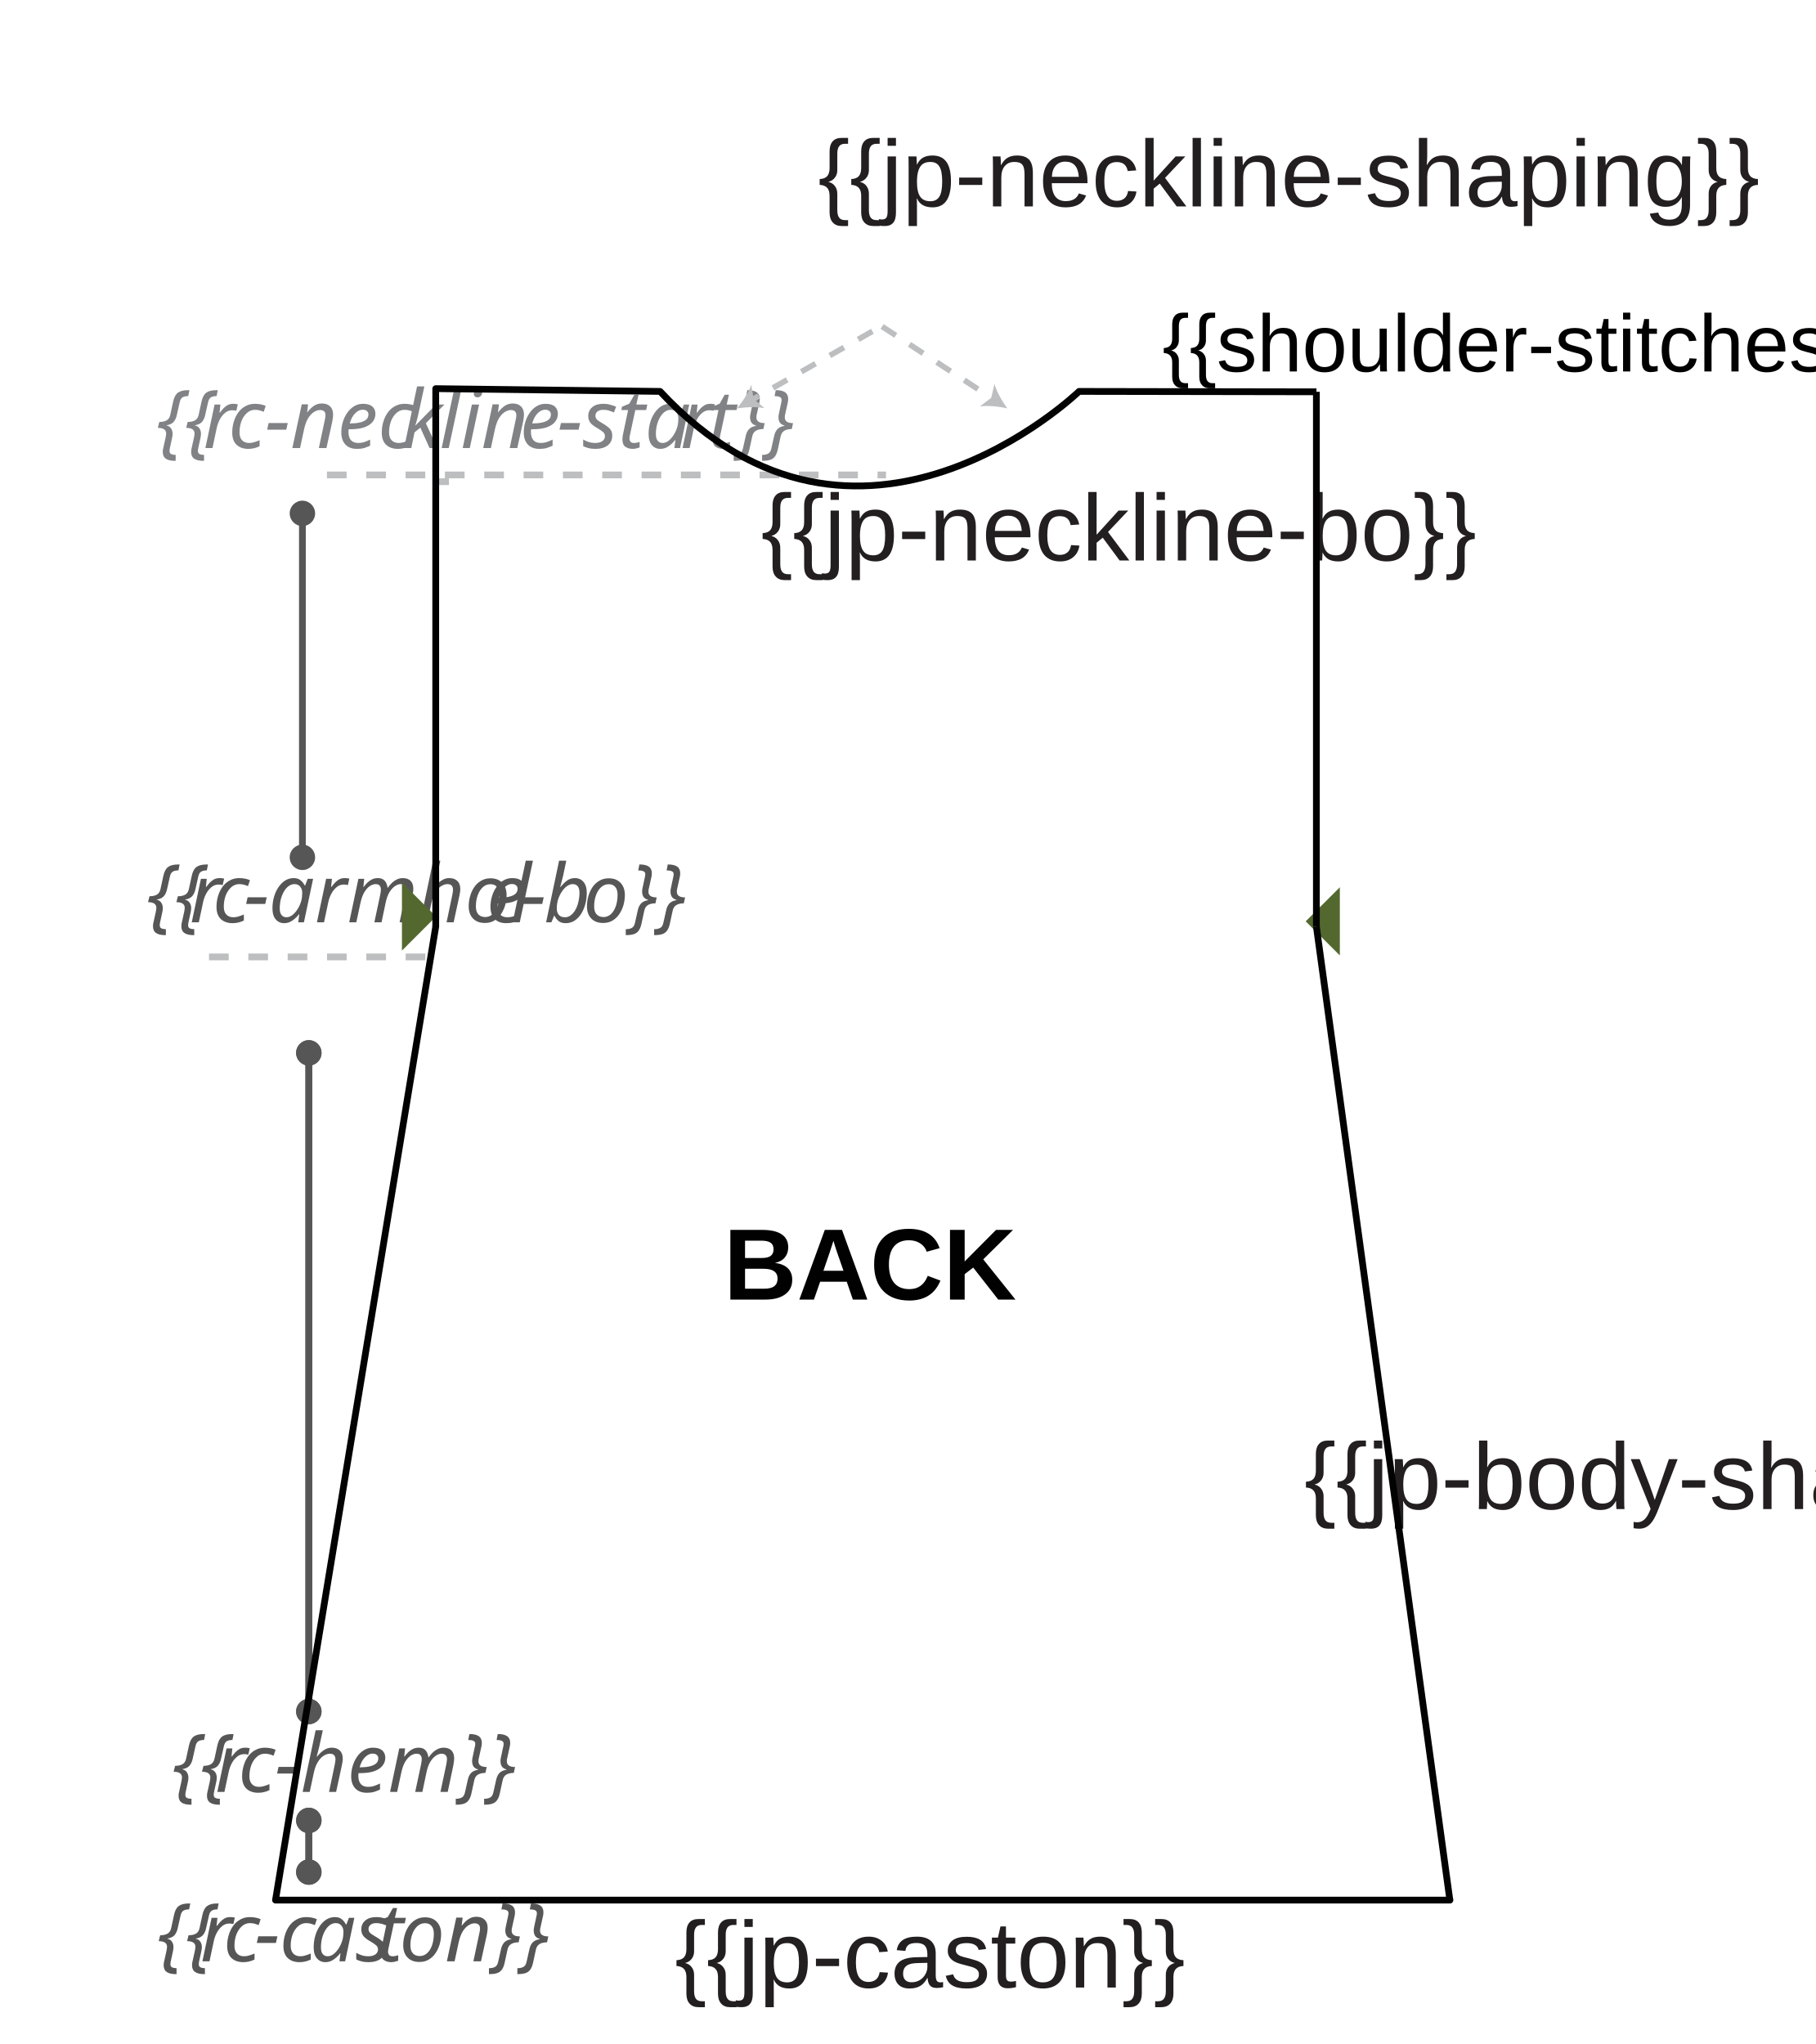
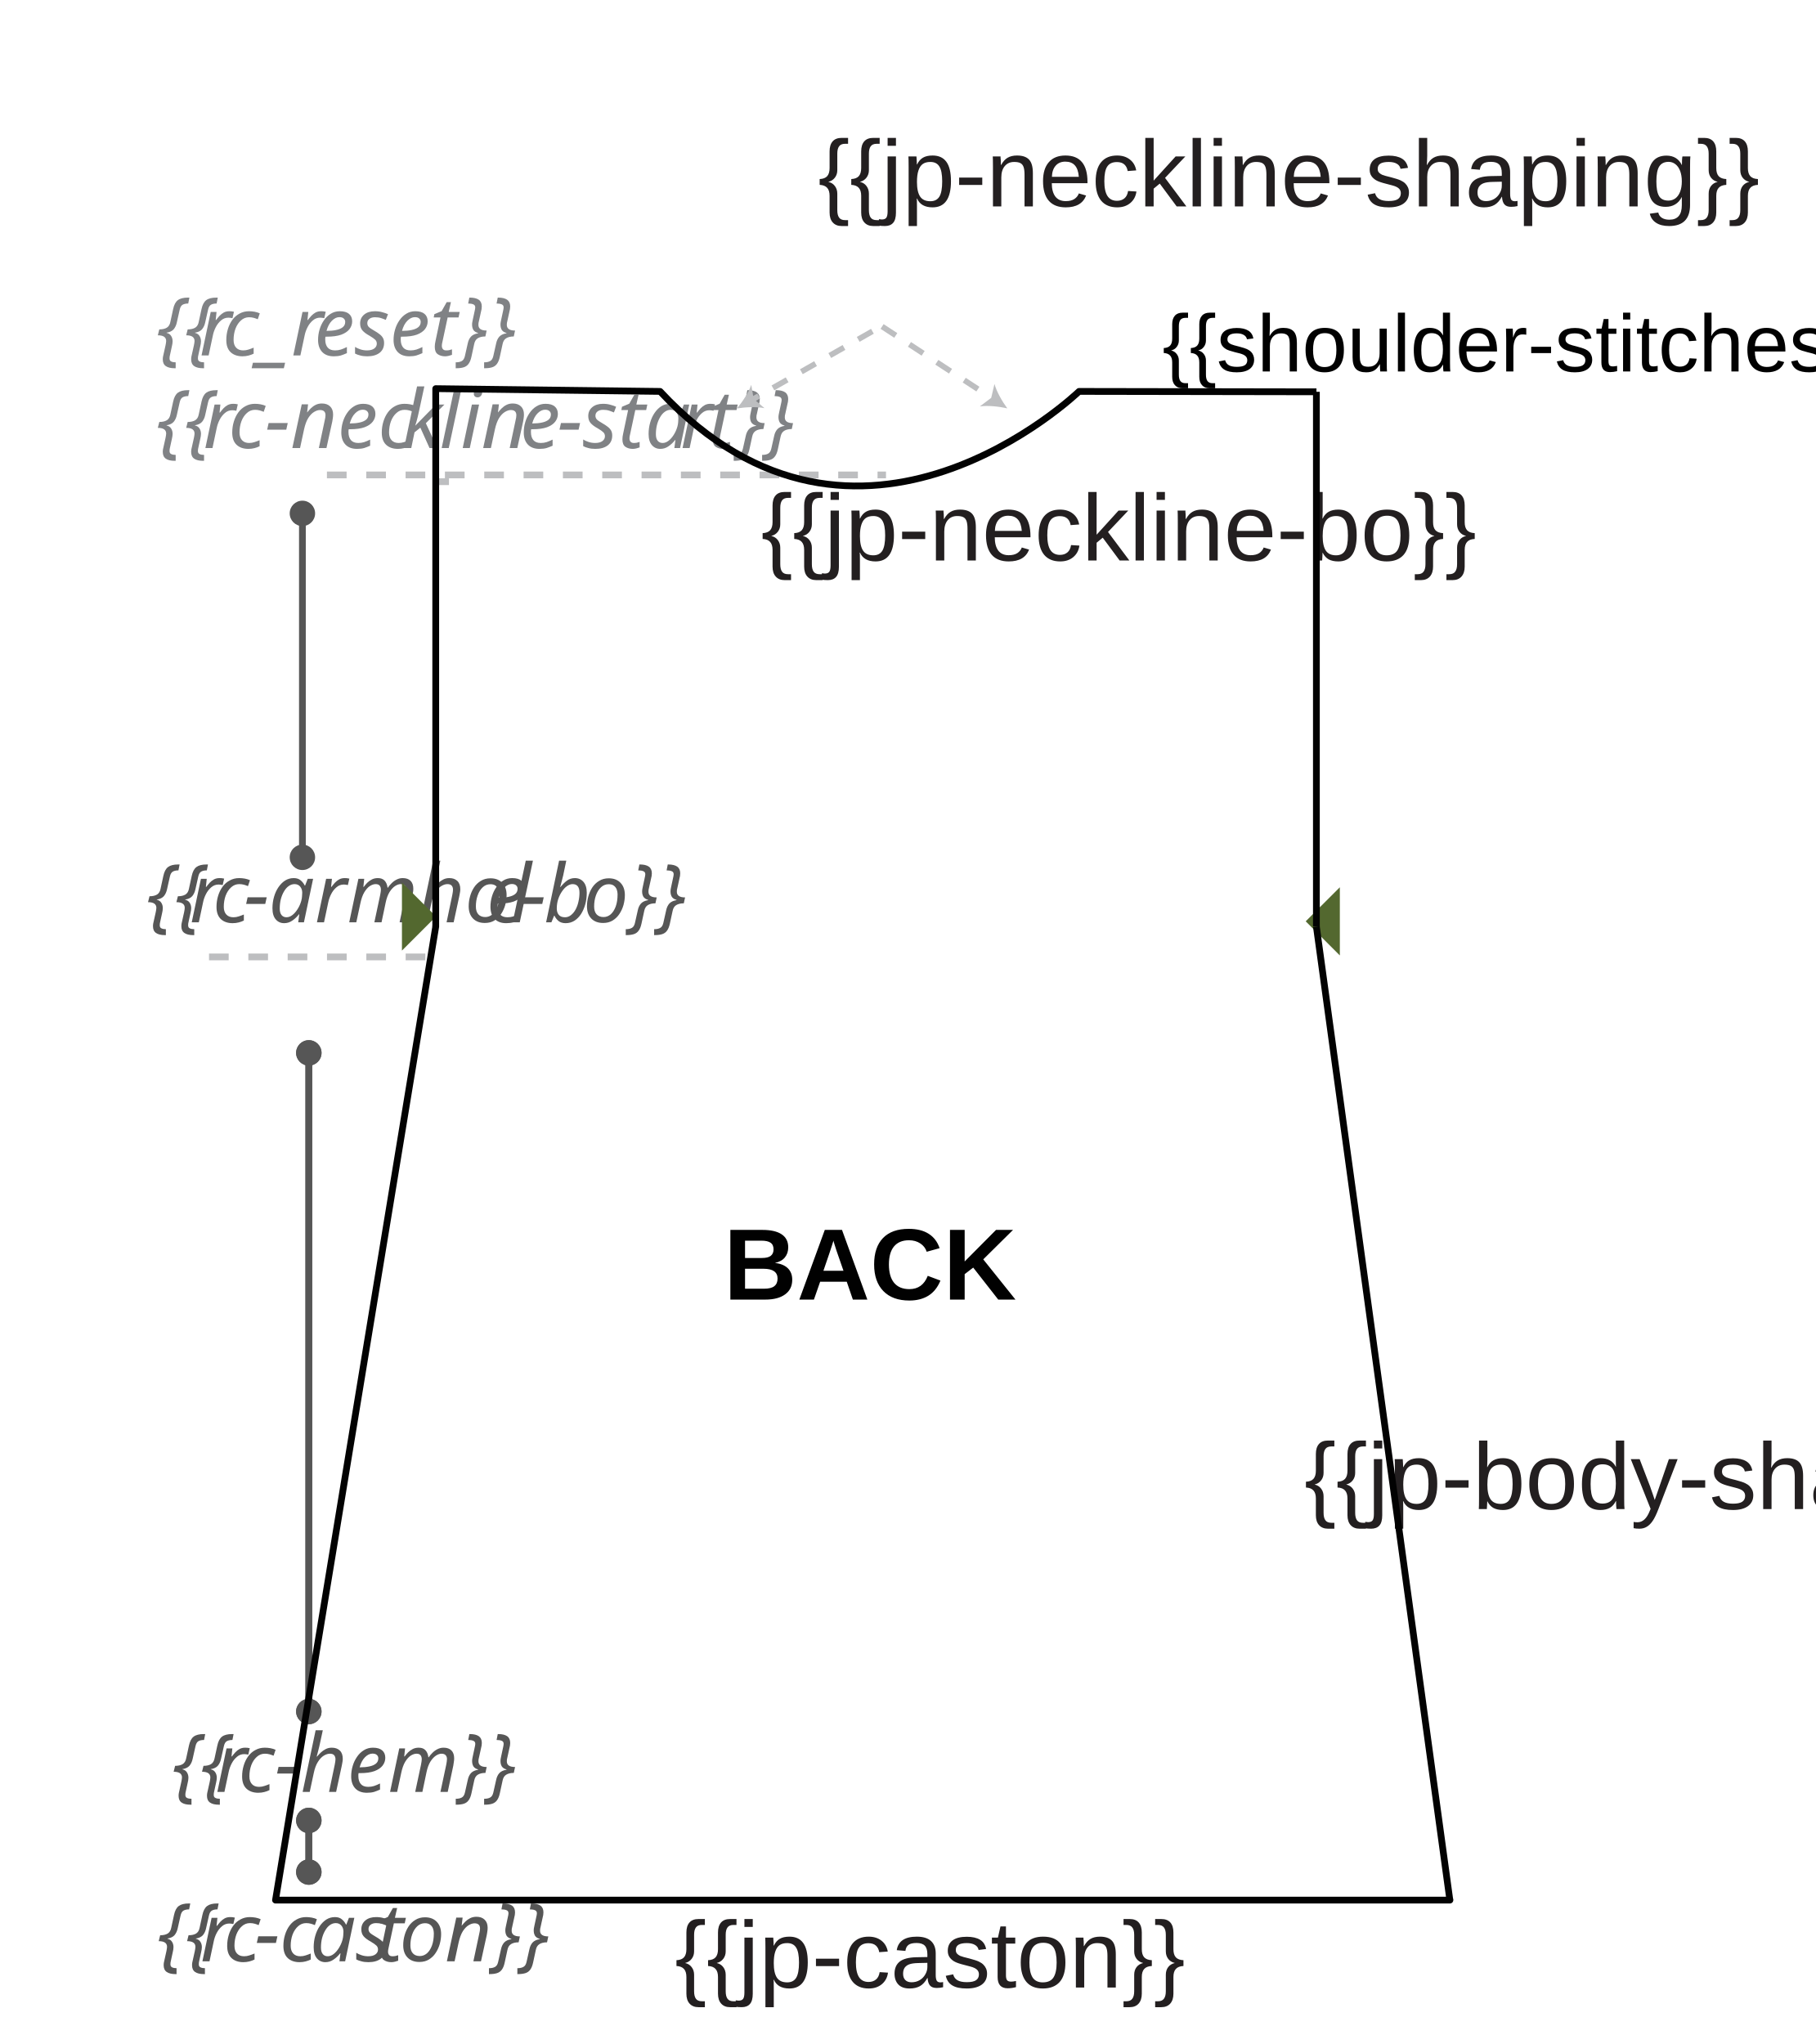
<svg xmlns="http://www.w3.org/2000/svg" width="3.73in" height="4.2in" viewBox="0 0 268.64 302.28">
  <g id="japanee_back">
    <text transform="translate(112.62 82.84)" fill="#231f20" font-family="ArialMT, Arial" font-size="14">
      <tspan x="0" y="0">{{jp-neckline-bo}}</tspan>
    </text>
    <text transform="translate(193.02 223.22)" fill="#231f20" font-family="ArialMT, Arial" font-size="14">
      <tspan x="0" y="0">{{jp-body-shaping}}</tspan>
    </text>
+     <g isolation="isolate">
+       <text transform="translate(23.23 52.5)" fill="#808285" font-family="MyriadPro-It, 'Myriad Pro'" font-size="12" font-style="italic" isolation="isolate">
+         <tspan x="0" y="0">{{</tspan>
+       </text>
+       <text transform="translate(29.48 52.5)" fill="#808285" font-family="MyriadPro-It, 'Myriad Pro'" font-size="12" font-style="italic" isolation="isolate">
+         <tspan x="0" y="0">r</tspan>
+       </text>
+       <text transform="translate(32.91 52.5)" fill="#808285" font-family="MyriadPro-It, 'Myriad Pro'" font-size="12" font-style="italic" isolation="isolate">
+         <tspan x="0" y="0">c_</tspan>
+       </text>
+       <text transform="translate(43.06 52.5)" fill="#808285" font-family="MyriadPro-It, 'Myriad Pro'" font-size="12" font-style="italic" isolation="isolate">
+         <tspan x="0" y="0">r</tspan>
+       </text>
+       <text transform="translate(46.49 52.5)" fill="#808285" font-family="MyriadPro-It, 'Myriad Pro'" font-size="12" font-style="italic" isolation="isolate">
+         <tspan x="0" y="0">eset}}</tspan>
+       </text>
+     </g>
    <text transform="translate(23.23 66.2)" fill="#808285" font-family="MyriadPro-It, 'Myriad Pro'" font-size="12" font-style="italic">
      <tspan x="0" y="0">{{</tspan>
      <tspan x="6.82" y="0" letter-spacing="0em">r</tspan>
      <tspan x="10.56" y="0">c-nec</tspan>
      <tspan x="36.24" y="0" letter-spacing="0em">k</tspan>
      <tspan x="41.8" y="0" letter-spacing="0em">lin</tspan>
      <tspan x="53.7" y="0" letter-spacing="0em">e</tspan>
      <tspan x="59.25" y="0">-sta</tspan>
      <tspan x="77.43" y="0" letter-spacing=".03em">r</tspan>
      <tspan x="81.56" y="0">t}}</tspan>
    </text>
    <text transform="translate(99.87 294.03)" fill="#231f20" font-family="ArialMT, Arial" font-size="14">
      <tspan x="0" y="0">{{jp-caston}}</tspan>
    </text>
    <text transform="translate(121.06 30.44)" fill="#231f20" font-family="ArialMT, Arial" font-size="14">
      <tspan x="0" y="0">{{jp-neckline-shaping}}</tspan>
    </text>
    <g isolation="isolate">
      <text transform="translate(21.78 136.39)" fill="#565656" font-family="MyriadPro-It, 'Myriad Pro'" font-size="12" font-style="italic" isolation="isolate">
        <tspan x="0" y="0">{{</tspan>
      </text>
      <text transform="translate(28.03 136.39)" fill="#565656" font-family="MyriadPro-It, 'Myriad Pro'" font-size="12" font-style="italic" isolation="isolate">
        <tspan x="0" y="0">r</tspan>
      </text>
      <text transform="translate(31.46 136.39)" fill="#565656" font-family="MyriadPro-It, 'Myriad Pro'" font-size="12" font-style="italic" isolation="isolate">
        <tspan x="0" y="0">c</tspan>
      </text>
      <text transform="translate(36.11 136.39)" fill="#565656" font-family="MyriadPro-It, 'Myriad Pro'" font-size="12" font-style="italic" isolation="isolate" letter-spacing=".02em">
        <tspan x="0" y="0">-</tspan>
      </text>
      <text transform="translate(39.74 136.39)" fill="#565656" font-family="MyriadPro-It, 'Myriad Pro'" font-size="12" font-style="italic" isolation="isolate">
        <tspan x="0" y="0">armhol</tspan>
      </text>
      <text transform="translate(72 136.39)" fill="#565656" font-family="MyriadPro-It, 'Myriad Pro'" font-size="12" font-style="italic" isolation="isolate" letter-spacing="0em">
        <tspan x="0" y="0">e</tspan>
      </text>
      <text transform="translate(77.1 136.39)" fill="#565656" font-family="MyriadPro-It, 'Myriad Pro'" font-size="12" font-style="italic" isolation="isolate">
        <tspan x="0" y="0">-</tspan>
      </text>
      <text transform="translate(80.47 136.39)" fill="#565656" font-family="MyriadPro-It, 'Myriad Pro'" font-size="12" font-style="italic" isolation="isolate">
        <tspan x="0" y="0">b</tspan>
      </text>
      <text transform="translate(86.28 136.39)" fill="#565656" font-family="MyriadPro-It, 'Myriad Pro'" font-size="12" font-style="italic" isolation="isolate">
        <tspan x="0" y="0">o}}</tspan>
      </text>
    </g>
    <line x1="64.94" y1="71.18" x2="66.44" y2="71.18" fill="none" stroke="#bdbec0" stroke-miterlimit="10" />
    <line x1="30.93" y1="141.51" x2="64.44" y2="141.51" fill="none" stroke="#bdbec0" stroke-dasharray="2.91 2.91" stroke-miterlimit="10" />
    <line x1="48.38" y1="70.18" x2="131.11" y2="70.18" fill="none" stroke="#bdbec0" stroke-dasharray="2.91 2.91" stroke-miterlimit="10" />
    <line x1="129.1" y1="48.92" x2="111.25" y2="59.08" fill="none" stroke="#bdbec0" stroke-dasharray="2.42 2.42" stroke-miterlimit="10" stroke-width=".83" />
    <path d="M109.06,60.33c.81-.97,1.72-2.34,2.11-3.48l.36,2.08,1.6,1.37c-1.18-.24-2.83-.16-4.07.04Z" fill="#bdbec0" />
    <line x1="130.53" y1="48.21" x2="146.96" y2="58.95" fill="none" stroke="#bdbec0" stroke-dasharray="2.42 2.42" stroke-miterlimit="10" stroke-width=".83" />
    <path d="M149.06,60.33c-1.23-.28-2.87-.46-4.06-.29l1.68-1.27.48-2.05c.33,1.16,1.15,2.59,1.9,3.61Z" fill="#bdbec0" />
    <g isolation="isolate">
      <text transform="translate(23.36 290.15)" fill="#565656" font-family="MyriadPro-It, 'Myriad Pro'" font-size="12" font-style="italic" isolation="isolate">
        <tspan x="0" y="0">{{</tspan>
      </text>
      <text transform="translate(29.61 290.15)" fill="#565656" font-family="MyriadPro-It, 'Myriad Pro'" font-size="12" font-style="italic" isolation="isolate">
        <tspan x="0" y="0">r</tspan>
      </text>
      <text transform="translate(33.04 290.15)" fill="#565656" font-family="MyriadPro-It, 'Myriad Pro'" font-size="12" font-style="italic" isolation="isolate">
        <tspan x="0" y="0">c</tspan>
      </text>
      <text transform="translate(37.69 290.15)" fill="#565656" font-family="MyriadPro-It, 'Myriad Pro'" font-size="12" font-style="italic" isolation="isolate" letter-spacing=".03em">
        <tspan x="0" y="0">-</tspan>
      </text>
      <text transform="translate(41.36 290.15)" fill="#565656" font-family="MyriadPro-It, 'Myriad Pro'" font-size="12" font-style="italic" isolation="isolate" letter-spacing="-.02em">
        <tspan x="0" y="0">c</tspan>
      </text>
      <text transform="translate(45.84 290.15)" fill="#565656" font-family="MyriadPro-It, 'Myriad Pro'" font-size="12" font-style="italic" isolation="isolate">
        <tspan x="0" y="0">as</tspan>
      </text>
      <text transform="translate(55.69 290.15)" fill="#565656" font-family="MyriadPro-It, 'Myriad Pro'" font-size="12" font-style="italic" isolation="isolate">
        <tspan x="0" y="0">t</tspan>
      </text>
      <text transform="translate(59.09 290.15)" fill="#565656" font-family="MyriadPro-It, 'Myriad Pro'" font-size="12" font-style="italic" isolation="isolate">
        <tspan x="0" y="0">on}}</tspan>
      </text>
    </g>
    <line x1="44.75" y1="75.78" x2="44.75" y2="126.86" fill="none" stroke="#565656" />
    <circle cx="44.75" cy="75.87" r="1.88" fill="#565656" />
    <path d="M42.87,126.77c0,1.04.84,1.88,1.88,1.88s1.88-.84,1.88-1.88-.84-1.88-1.88-1.88-1.88.84-1.88,1.88Z" fill="#565656" />
    <line x1="45.7" y1="155.62" x2="45.7" y2="253.27" fill="none" stroke="#565656" />
    <circle cx="45.7" cy="155.71" r="1.88" fill="#565656" />
    <circle cx="45.7" cy="253.18" r="1.88" fill="#565656" />
    <line x1="45.7" y1="155.62" x2="45.7" y2="253.27" fill="none" stroke="#565656" />
    <circle cx="45.7" cy="155.71" r="1.88" fill="#565656" />
    <circle cx="45.7" cy="253.18" r="1.88" fill="#565656" />
    <line x1="45.7" y1="269.2" x2="45.7" y2="277.04" fill="none" stroke="#565656" />
    <path d="M43.82,269.3c0-1.04.84-1.88,1.88-1.88s1.88.84,1.88,1.88-.84,1.88-1.88,1.88-1.88-.84-1.88-1.88Z" fill="#565656" />
    <circle cx="45.7" cy="276.94" r="1.88" fill="#565656" />
    <line x1="45.7" y1="269.2" x2="45.7" y2="277.04" fill="none" stroke="#565656" />
    <path d="M43.82,269.3c0-1.04.84-1.88,1.88-1.88s1.88.84,1.88,1.88-.84,1.88-1.88,1.88-1.88-.84-1.88-1.88Z" fill="#565656" />
    <circle cx="45.7" cy="276.94" r="1.88" fill="#565656" />
    <g isolation="isolate">
      <text transform="translate(25.57 265.08)" fill="#565656" font-family="MyriadPro-It, 'Myriad Pro'" font-size="12" font-style="italic" isolation="isolate">
        <tspan x="0" y="0">{{</tspan>
      </text>
      <text transform="translate(31.82 265.08)" fill="#565656" font-family="MyriadPro-It, 'Myriad Pro'" font-size="12" font-style="italic" isolation="isolate">
        <tspan x="0" y="0">r</tspan>
      </text>
      <text transform="translate(35.25 265.08)" fill="#565656" font-family="MyriadPro-It, 'Myriad Pro'" font-size="12" font-style="italic" isolation="isolate">
        <tspan x="0" y="0">c-hem}}</tspan>
      </text>
    </g>
    <g id="NECK_WIDTH_STS" isolation="isolate">
      <g isolation="isolate">
        <g isolation="isolate">
          <g isolation="isolate">
            <g isolation="isolate">
              <g isolation="isolate">
                <g isolation="isolate">
                  <g isolation="isolate">
                    <text transform="translate(172.01 54.87)" fill="#010101" font-family="ArialMT, Arial" font-size="12" isolation="isolate">
                      <tspan x="0" y="0">{{shoulder-stitches}}sts</tspan>
                    </text>
                  </g>
                </g>
              </g>
            </g>
          </g>
        </g>
      </g>
    </g>
    <g id="targets">
      <circle id="jp-shoulder" cx="200.77" cy="62.62" r="4.28" fill="none" />
      <circle id="jp-cast-on" cx="81.02" cy="293.59" r="4.28" fill="none" />
      <circle id="jp-side-shaping" cx="207.9" cy="214.22" r="4.28" fill="none" />
      <circle id="jp-armhole" cx="210.27" cy="138.18" r="4.28" fill="none" />
      <circle id="jp-armhole-shaping" cx="210.27" cy="113.94" r="4.28" fill="none" />
      <circle id="jp-neckline" cx="89.85" cy="22.82" r="4.28" fill="none" />
      <circle id="jp-neck-center" cx="142.61" cy="78.3" r="4.28" fill="none" />
      <circle id="jp-rows-neckine" cx="51.54" cy="69.74" r="4.28" fill="none" />
      <circle id="jp-rows-reset" cx="51.54" cy="133.9" r="4.28" fill="none" />
      <circle id="jp-rows-armhole-start" cx="51.54" cy="146.73" r="4.28" fill="none" />
      <circle id="jp-rows-hem" cx="51.54" cy="262.69" r="4.28" fill="none" />
      <circle id="jp-rows-cast-on" cx="52.01" cy="282.66" r="4.28" fill="none" />
    </g>
    <g id="underarm_markers">
      <polygon points="59.48 130.49 64.52 135.53 59.48 140.57 59.48 130.49" fill="#53682f" />
      <polygon points="198.27 141.29 193.22 136.24 198.27 131.2 198.27 141.29" fill="#53682f" />
    </g>
  </g>
  <g id="bodies">
    <g id="aline_back">
      <polyline points="64.48 137.02 40.77 281.09 214.56 281.09" fill="none" stroke="#020202" stroke-linecap="round" stroke-linejoin="round" />
      <path d="M194.8,137.02l19.75,144.07" fill="none" stroke="#020202" />
      <path d="M64.48,137.02V57.41l33.2.41c29.37,31.49,62,0,62,0l35.13.06" fill="none" stroke="#020202" stroke-linejoin="round" />
      <path d="M194.8,57.88v79.13" fill="none" stroke="#020202" stroke-linejoin="round" />
    </g>
    <g isolation="isolate">
      <g isolation="isolate">
        <g isolation="isolate">
          <g isolation="isolate">
            <g isolation="isolate">
              <g isolation="isolate">
                <g isolation="isolate">
                  <text transform="translate(107.08 192.22)" fill="#010101" font-family="Arial-BoldMT, Arial" font-size="15" font-weight="700" isolation="isolate">
                    <tspan x="0" y="0">BACK</tspan>
                  </text>
                </g>
              </g>
            </g>
          </g>
        </g>
      </g>
    </g>
  </g>
</svg>
